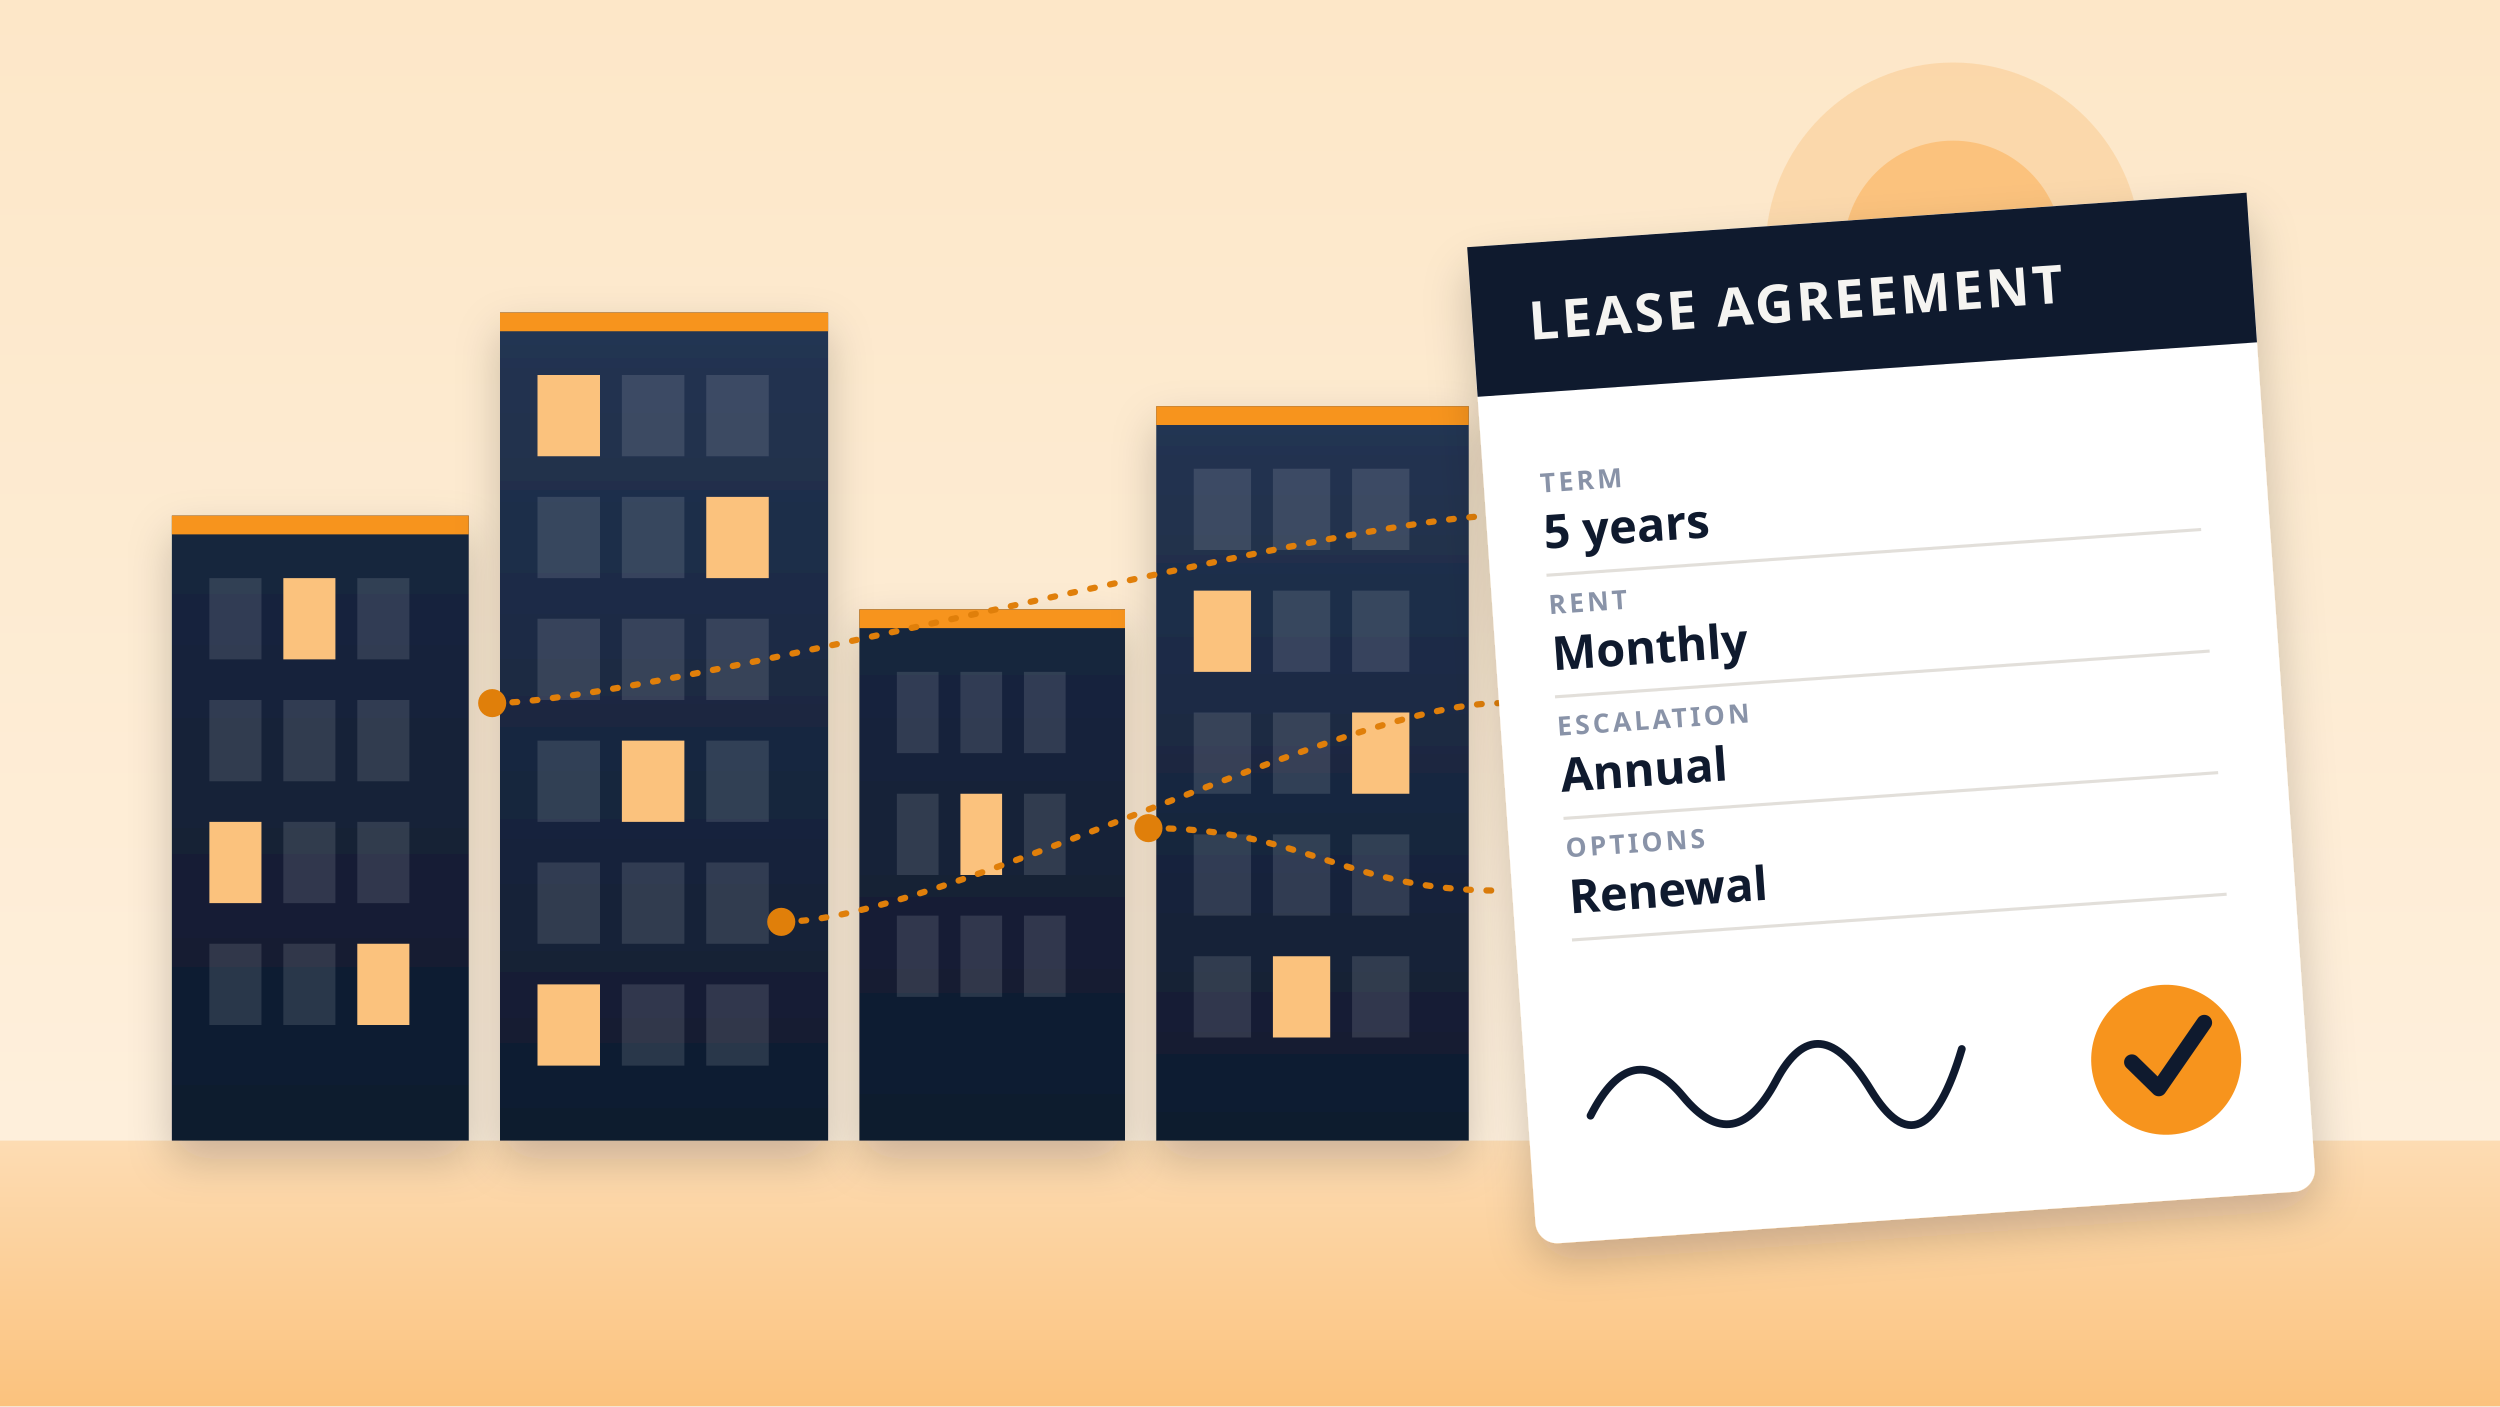
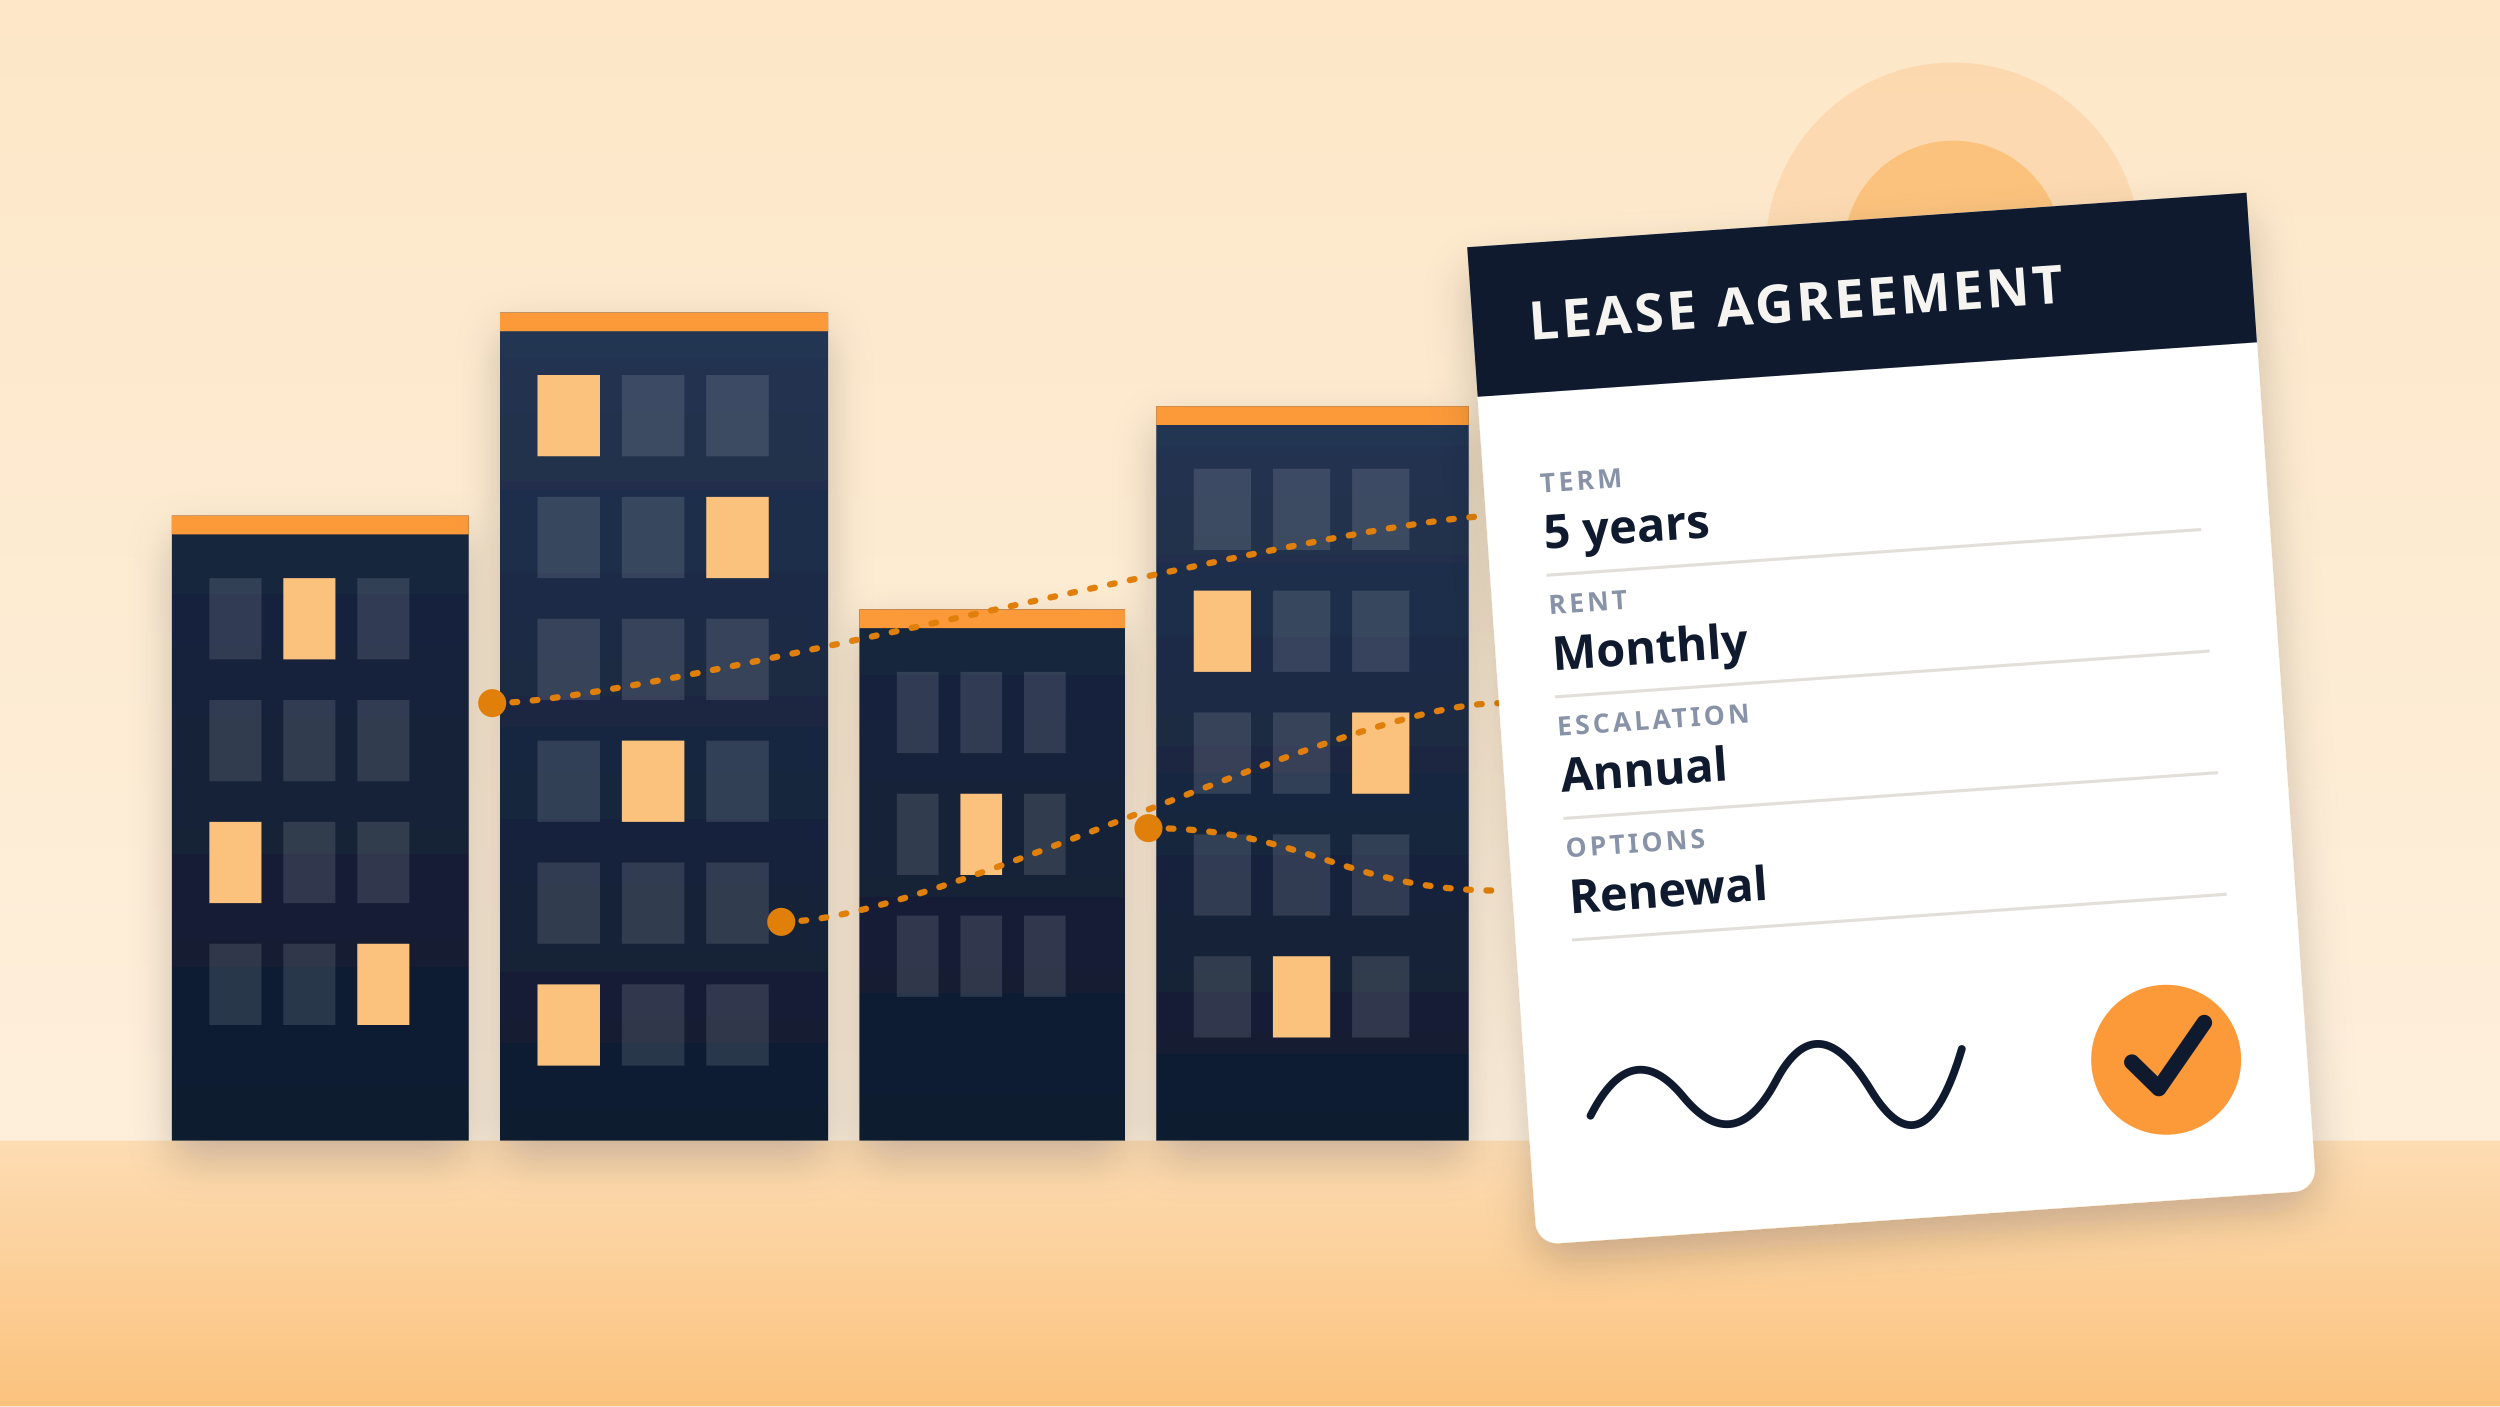
<svg xmlns="http://www.w3.org/2000/svg" viewBox="0 0 1600 900" width="1600" height="900">
  <defs>
    <filter id="sh" x="-15%" y="-15%" width="130%" height="140%">
      <feDropShadow dx="0" dy="12" stdDeviation="14" flood-color="#0f1a2e" flood-opacity="0.2" />
    </filter>
    <filter id="sh2" x="-15%" y="-15%" width="130%" height="140%">
      <feDropShadow dx="0" dy="5" stdDeviation="6" flood-color="#0f1a2e" flood-opacity="0.18" />
    </filter>
    <filter id="glow" x="-50%" y="-50%" width="200%" height="200%">
      <feGaussianBlur stdDeviation="10" />
    </filter>
    <linearGradient id="g100" x1="0" y1="0" x2="0" y2="1">
      <stop offset="0" stop-color="#fde7c8" />
      <stop offset="1" stop-color="#fef1e0" />
    </linearGradient>
    <linearGradient id="g101" x1="0" y1="0" x2="0" y2="1">
      <stop offset="0" stop-color="#fddcb3" />
      <stop offset="1" stop-color="#fbc27d" />
    </linearGradient>
    <linearGradient id="g102" x1="0" y1="0" x2="0" y2="1">
      <stop offset="0" stop-color="#18263f" />
      <stop offset="1" stop-color="#0f1a2e" />
    </linearGradient>
    <linearGradient id="g103" x1="0" y1="0" x2="0" y2="1">
      <stop offset="0" stop-color="#243553" />
      <stop offset="1" stop-color="#0f1a2e" />
    </linearGradient>
    <linearGradient id="g104" x1="0" y1="0" x2="0" y2="1">
      <stop offset="0" stop-color="#18263f" />
      <stop offset="1" stop-color="#0f1a2e" />
    </linearGradient>
    <linearGradient id="g105" x1="0" y1="0" x2="0" y2="1">
      <stop offset="0" stop-color="#243553" />
      <stop offset="1" stop-color="#0f1a2e" />
    </linearGradient>
  </defs>
  <rect width="1600" height="900" fill="url(#g100)" />
-   <circle cx="1250" cy="160" r="120" fill="rgba(247,148,29,0.18)" />
+   <circle cx="1250" cy="160" r="120" fill="rgba(252,154,58,0.18)" />
  <circle cx="1250" cy="160" r="70" fill="#fbc27d" />
  <rect x="0" y="730" width="1600" height="170" fill="url(#g101)" />
  <g filter="url(#sh)">
    <rect x="110" y="330" width="190" height="400" fill="url(#g102)" />
  </g>
-   <rect x="110" y="330" width="190" height="12" fill="#f7941d" />
+   <rect x="110" y="330" width="190" height="12" fill="#fc9a3a" />
  <rect x="134" y="370" width="33.333" height="52" fill="rgba(255,255,255,0.12)" />
  <rect x="181.333" y="370" width="33.333" height="52" fill="#fbc27d" />
  <rect x="228.667" y="370" width="33.333" height="52" fill="rgba(255,255,255,0.12)" />
  <rect x="134" y="448" width="33.333" height="52" fill="rgba(255,255,255,0.12)" />
  <rect x="181.333" y="448" width="33.333" height="52" fill="rgba(255,255,255,0.12)" />
  <rect x="228.667" y="448" width="33.333" height="52" fill="rgba(255,255,255,0.12)" />
  <rect x="134" y="526" width="33.333" height="52" fill="#fbc27d" />
  <rect x="181.333" y="526" width="33.333" height="52" fill="rgba(255,255,255,0.12)" />
  <rect x="228.667" y="526" width="33.333" height="52" fill="rgba(255,255,255,0.12)" />
  <rect x="134" y="604" width="33.333" height="52" fill="rgba(255,255,255,0.12)" />
  <rect x="181.333" y="604" width="33.333" height="52" fill="rgba(255,255,255,0.12)" />
  <rect x="228.667" y="604" width="33.333" height="52" fill="#fbc27d" />
  <g filter="url(#sh)">
    <rect x="320" y="200" width="210" height="530" fill="url(#g103)" />
  </g>
-   <rect x="320" y="200" width="210" height="12" fill="#f7941d" />
+   <rect x="320" y="200" width="210" height="12" fill="#fc9a3a" />
  <rect x="344" y="240" width="40" height="52" fill="#fbc27d" />
  <rect x="398" y="240" width="40" height="52" fill="rgba(255,255,255,0.12)" />
  <rect x="452" y="240" width="40" height="52" fill="rgba(255,255,255,0.12)" />
  <rect x="344" y="318" width="40" height="52" fill="rgba(255,255,255,0.12)" />
  <rect x="398" y="318" width="40" height="52" fill="rgba(255,255,255,0.12)" />
  <rect x="452" y="318" width="40" height="52" fill="#fbc27d" />
  <rect x="344" y="396" width="40" height="52" fill="rgba(255,255,255,0.12)" />
  <rect x="398" y="396" width="40" height="52" fill="rgba(255,255,255,0.12)" />
  <rect x="452" y="396" width="40" height="52" fill="rgba(255,255,255,0.12)" />
  <rect x="344" y="474" width="40" height="52" fill="rgba(255,255,255,0.12)" />
  <rect x="398" y="474" width="40" height="52" fill="#fbc27d" />
  <rect x="452" y="474" width="40" height="52" fill="rgba(255,255,255,0.12)" />
  <rect x="344" y="552" width="40" height="52" fill="rgba(255,255,255,0.12)" />
  <rect x="398" y="552" width="40" height="52" fill="rgba(255,255,255,0.12)" />
  <rect x="452" y="552" width="40" height="52" fill="rgba(255,255,255,0.12)" />
  <rect x="344" y="630" width="40" height="52" fill="#fbc27d" />
  <rect x="398" y="630" width="40" height="52" fill="rgba(255,255,255,0.12)" />
  <rect x="452" y="630" width="40" height="52" fill="rgba(255,255,255,0.12)" />
  <g filter="url(#sh)">
    <rect x="550" y="390" width="170" height="340" fill="url(#g104)" />
  </g>
-   <rect x="550" y="390" width="170" height="12" fill="#f7941d" />
+   <rect x="550" y="390" width="170" height="12" fill="#fc9a3a" />
  <rect x="574" y="430" width="26.667" height="52" fill="rgba(255,255,255,0.12)" />
  <rect x="614.667" y="430" width="26.667" height="52" fill="rgba(255,255,255,0.12)" />
  <rect x="655.333" y="430" width="26.667" height="52" fill="rgba(255,255,255,0.12)" />
  <rect x="574" y="508" width="26.667" height="52" fill="rgba(255,255,255,0.12)" />
  <rect x="614.667" y="508" width="26.667" height="52" fill="#fbc27d" />
  <rect x="655.333" y="508" width="26.667" height="52" fill="rgba(255,255,255,0.12)" />
  <rect x="574" y="586" width="26.667" height="52" fill="rgba(255,255,255,0.12)" />
  <rect x="614.667" y="586" width="26.667" height="52" fill="rgba(255,255,255,0.12)" />
  <rect x="655.333" y="586" width="26.667" height="52" fill="rgba(255,255,255,0.12)" />
  <g filter="url(#sh)">
    <rect x="740" y="260" width="200" height="470" fill="url(#g105)" />
  </g>
-   <rect x="740" y="260" width="200" height="12" fill="#f7941d" />
+   <rect x="740" y="260" width="200" height="12" fill="#fc9a3a" />
  <rect x="764" y="300" width="36.667" height="52" fill="rgba(255,255,255,0.12)" />
  <rect x="814.667" y="300" width="36.667" height="52" fill="rgba(255,255,255,0.12)" />
  <rect x="865.333" y="300" width="36.667" height="52" fill="rgba(255,255,255,0.12)" />
  <rect x="764" y="378" width="36.667" height="52" fill="#fbc27d" />
  <rect x="814.667" y="378" width="36.667" height="52" fill="rgba(255,255,255,0.12)" />
  <rect x="865.333" y="378" width="36.667" height="52" fill="rgba(255,255,255,0.12)" />
  <rect x="764" y="456" width="36.667" height="52" fill="rgba(255,255,255,0.12)" />
  <rect x="814.667" y="456" width="36.667" height="52" fill="rgba(255,255,255,0.12)" />
  <rect x="865.333" y="456" width="36.667" height="52" fill="#fbc27d" />
  <rect x="764" y="534" width="36.667" height="52" fill="rgba(255,255,255,0.12)" />
  <rect x="814.667" y="534" width="36.667" height="52" fill="rgba(255,255,255,0.12)" />
  <rect x="865.333" y="534" width="36.667" height="52" fill="rgba(255,255,255,0.12)" />
  <rect x="764" y="612" width="36.667" height="52" fill="rgba(255,255,255,0.12)" />
  <rect x="814.667" y="612" width="36.667" height="52" fill="#fbc27d" />
  <rect x="865.333" y="612" width="36.667" height="52" fill="rgba(255,255,255,0.12)" />
  <path d="M315,450 C415,450 860,330 960,330" fill="none" stroke="#e07f0a" stroke-width="4" stroke-dasharray="3 10" stroke-linecap="round" />
  <circle cx="315" cy="450" r="9" fill="#e07f0a" />
  <path d="M500,590 C600,590 860,450 960,450" fill="none" stroke="#e07f0a" stroke-width="4" stroke-dasharray="3 10" stroke-linecap="round" />
  <circle cx="500" cy="590" r="9" fill="#e07f0a" />
  <path d="M735,530 C835,530 860,570 960,570" fill="none" stroke="#e07f0a" stroke-width="4" stroke-dasharray="3 10" stroke-linecap="round" />
  <circle cx="735" cy="530" r="9" fill="#e07f0a" />
  <g transform="rotate(-4 1210 450)">
    <g filter="url(#sh)">
      <rect x="960" y="140" width="500" height="640" rx="14" fill="#ffffff" />
    </g>
    <rect x="960" y="140" width="500" height="96" fill="#0f1a2e" />
    <text x="996" y="202" fill="#f5f4f1" font-size="34" font-weight="800" font-family="Archivo, 'Segoe UI', system-ui, -apple-system, sans-serif" letter-spacing="2">LEASE AGREEMENT</text>
    <text x="996" y="300" fill="#8993a8" font-size="17" font-weight="800" font-family="Archivo, 'Segoe UI', system-ui, -apple-system, sans-serif" letter-spacing="2">TERM</text>
    <text x="996" y="336" fill="#0f1a2e" font-size="30" font-weight="700" font-family="Archivo, 'Segoe UI', system-ui, -apple-system, sans-serif">5 years</text>
    <rect x="996" y="352" width="420" height="2" fill="#e2dfda" />
    <text x="996" y="378" fill="#8993a8" font-size="17" font-weight="800" font-family="Archivo, 'Segoe UI', system-ui, -apple-system, sans-serif" letter-spacing="2">RENT</text>
    <text x="996" y="414" fill="#0f1a2e" font-size="30" font-weight="700" font-family="Archivo, 'Segoe UI', system-ui, -apple-system, sans-serif">Monthly</text>
    <rect x="996" y="430" width="420" height="2" fill="#e2dfda" />
    <text x="996" y="456" fill="#8993a8" font-size="17" font-weight="800" font-family="Archivo, 'Segoe UI', system-ui, -apple-system, sans-serif" letter-spacing="2">ESCALATION</text>
    <text x="996" y="492" fill="#0f1a2e" font-size="30" font-weight="700" font-family="Archivo, 'Segoe UI', system-ui, -apple-system, sans-serif">Annual</text>
    <rect x="996" y="508" width="420" height="2" fill="#e2dfda" />
    <text x="996" y="534" fill="#8993a8" font-size="17" font-weight="800" font-family="Archivo, 'Segoe UI', system-ui, -apple-system, sans-serif" letter-spacing="2">OPTIONS</text>
    <text x="996" y="570" fill="#0f1a2e" font-size="30" font-weight="700" font-family="Archivo, 'Segoe UI', system-ui, -apple-system, sans-serif">Renewal</text>
    <rect x="996" y="586" width="420" height="2" fill="#e2dfda" />
    <path d="M1000,700 q30,-50 60,-8 t60,-6 t60,10 t60,-22" fill="none" stroke="#0f1a2e" stroke-width="5" stroke-linecap="round" />
-     <circle cx="1370" cy="690" r="48" fill="#f7941d" />
+     <circle cx="1370" cy="690" r="48" fill="#fc9a3a" />
    <polyline points="1348,690 1364,708 1396,668" fill="none" stroke="#0f1a2e" stroke-width="10" stroke-linecap="round" stroke-linejoin="round" />
  </g>
</svg>
